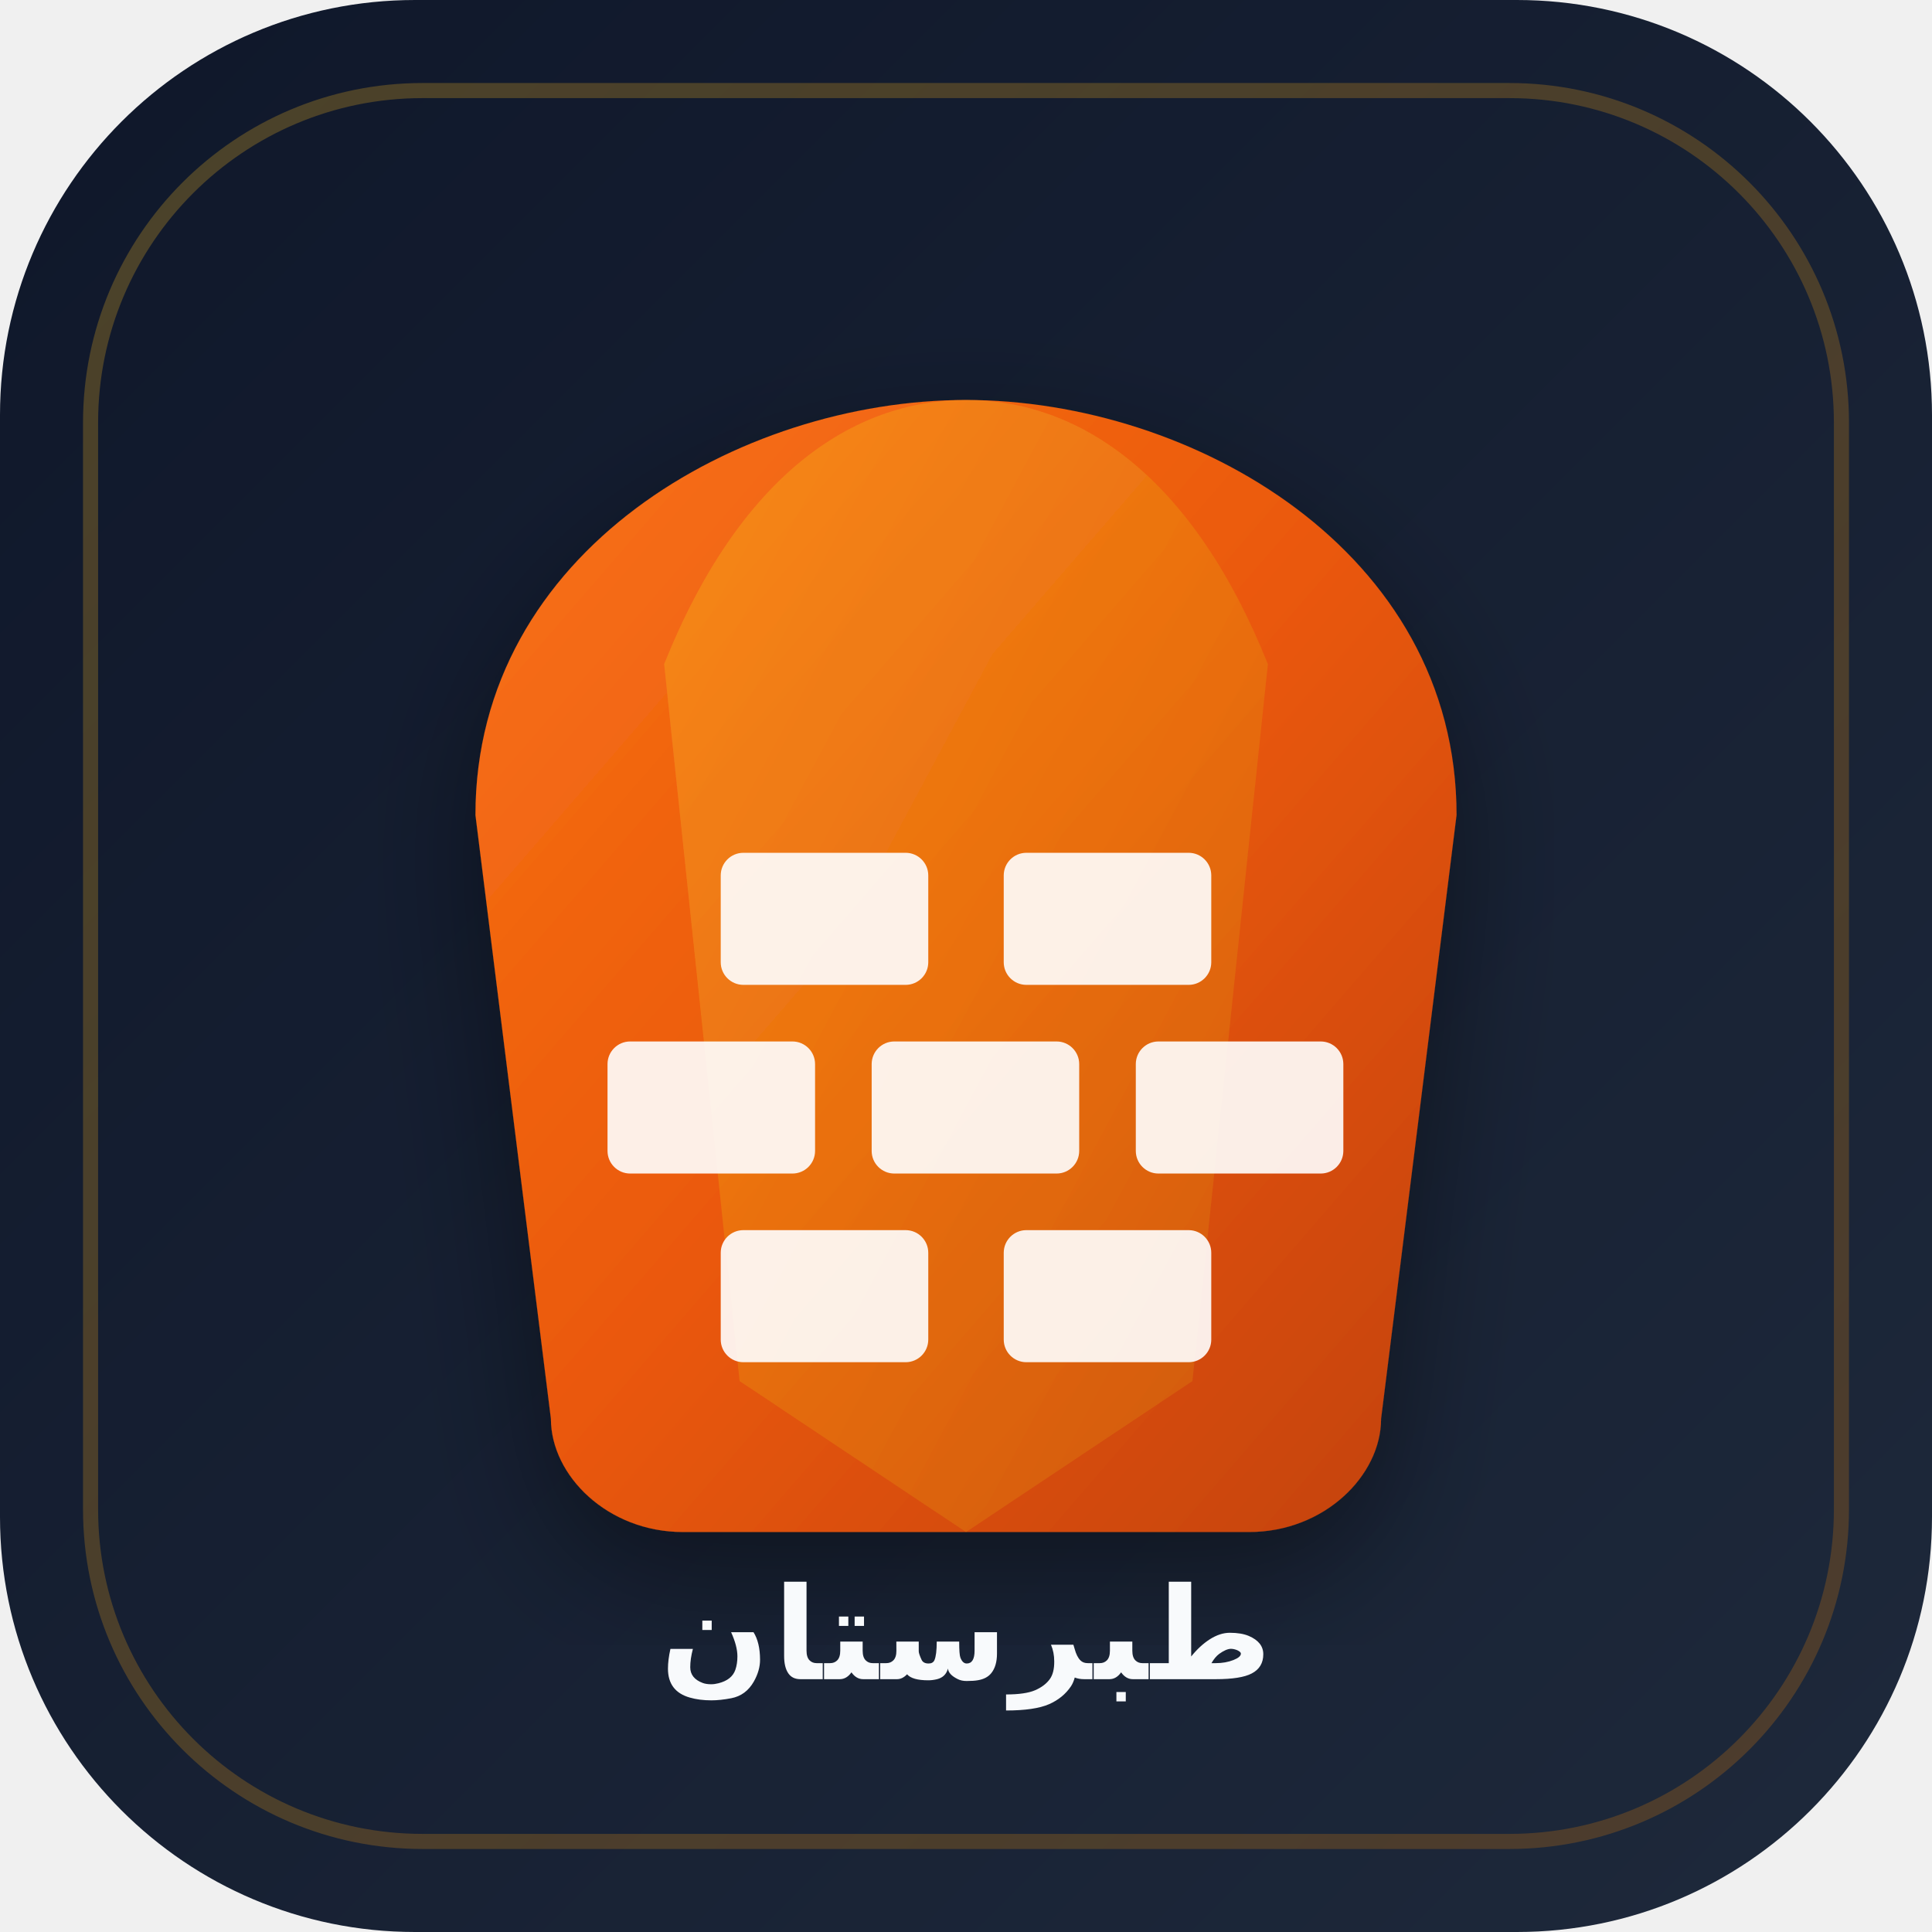
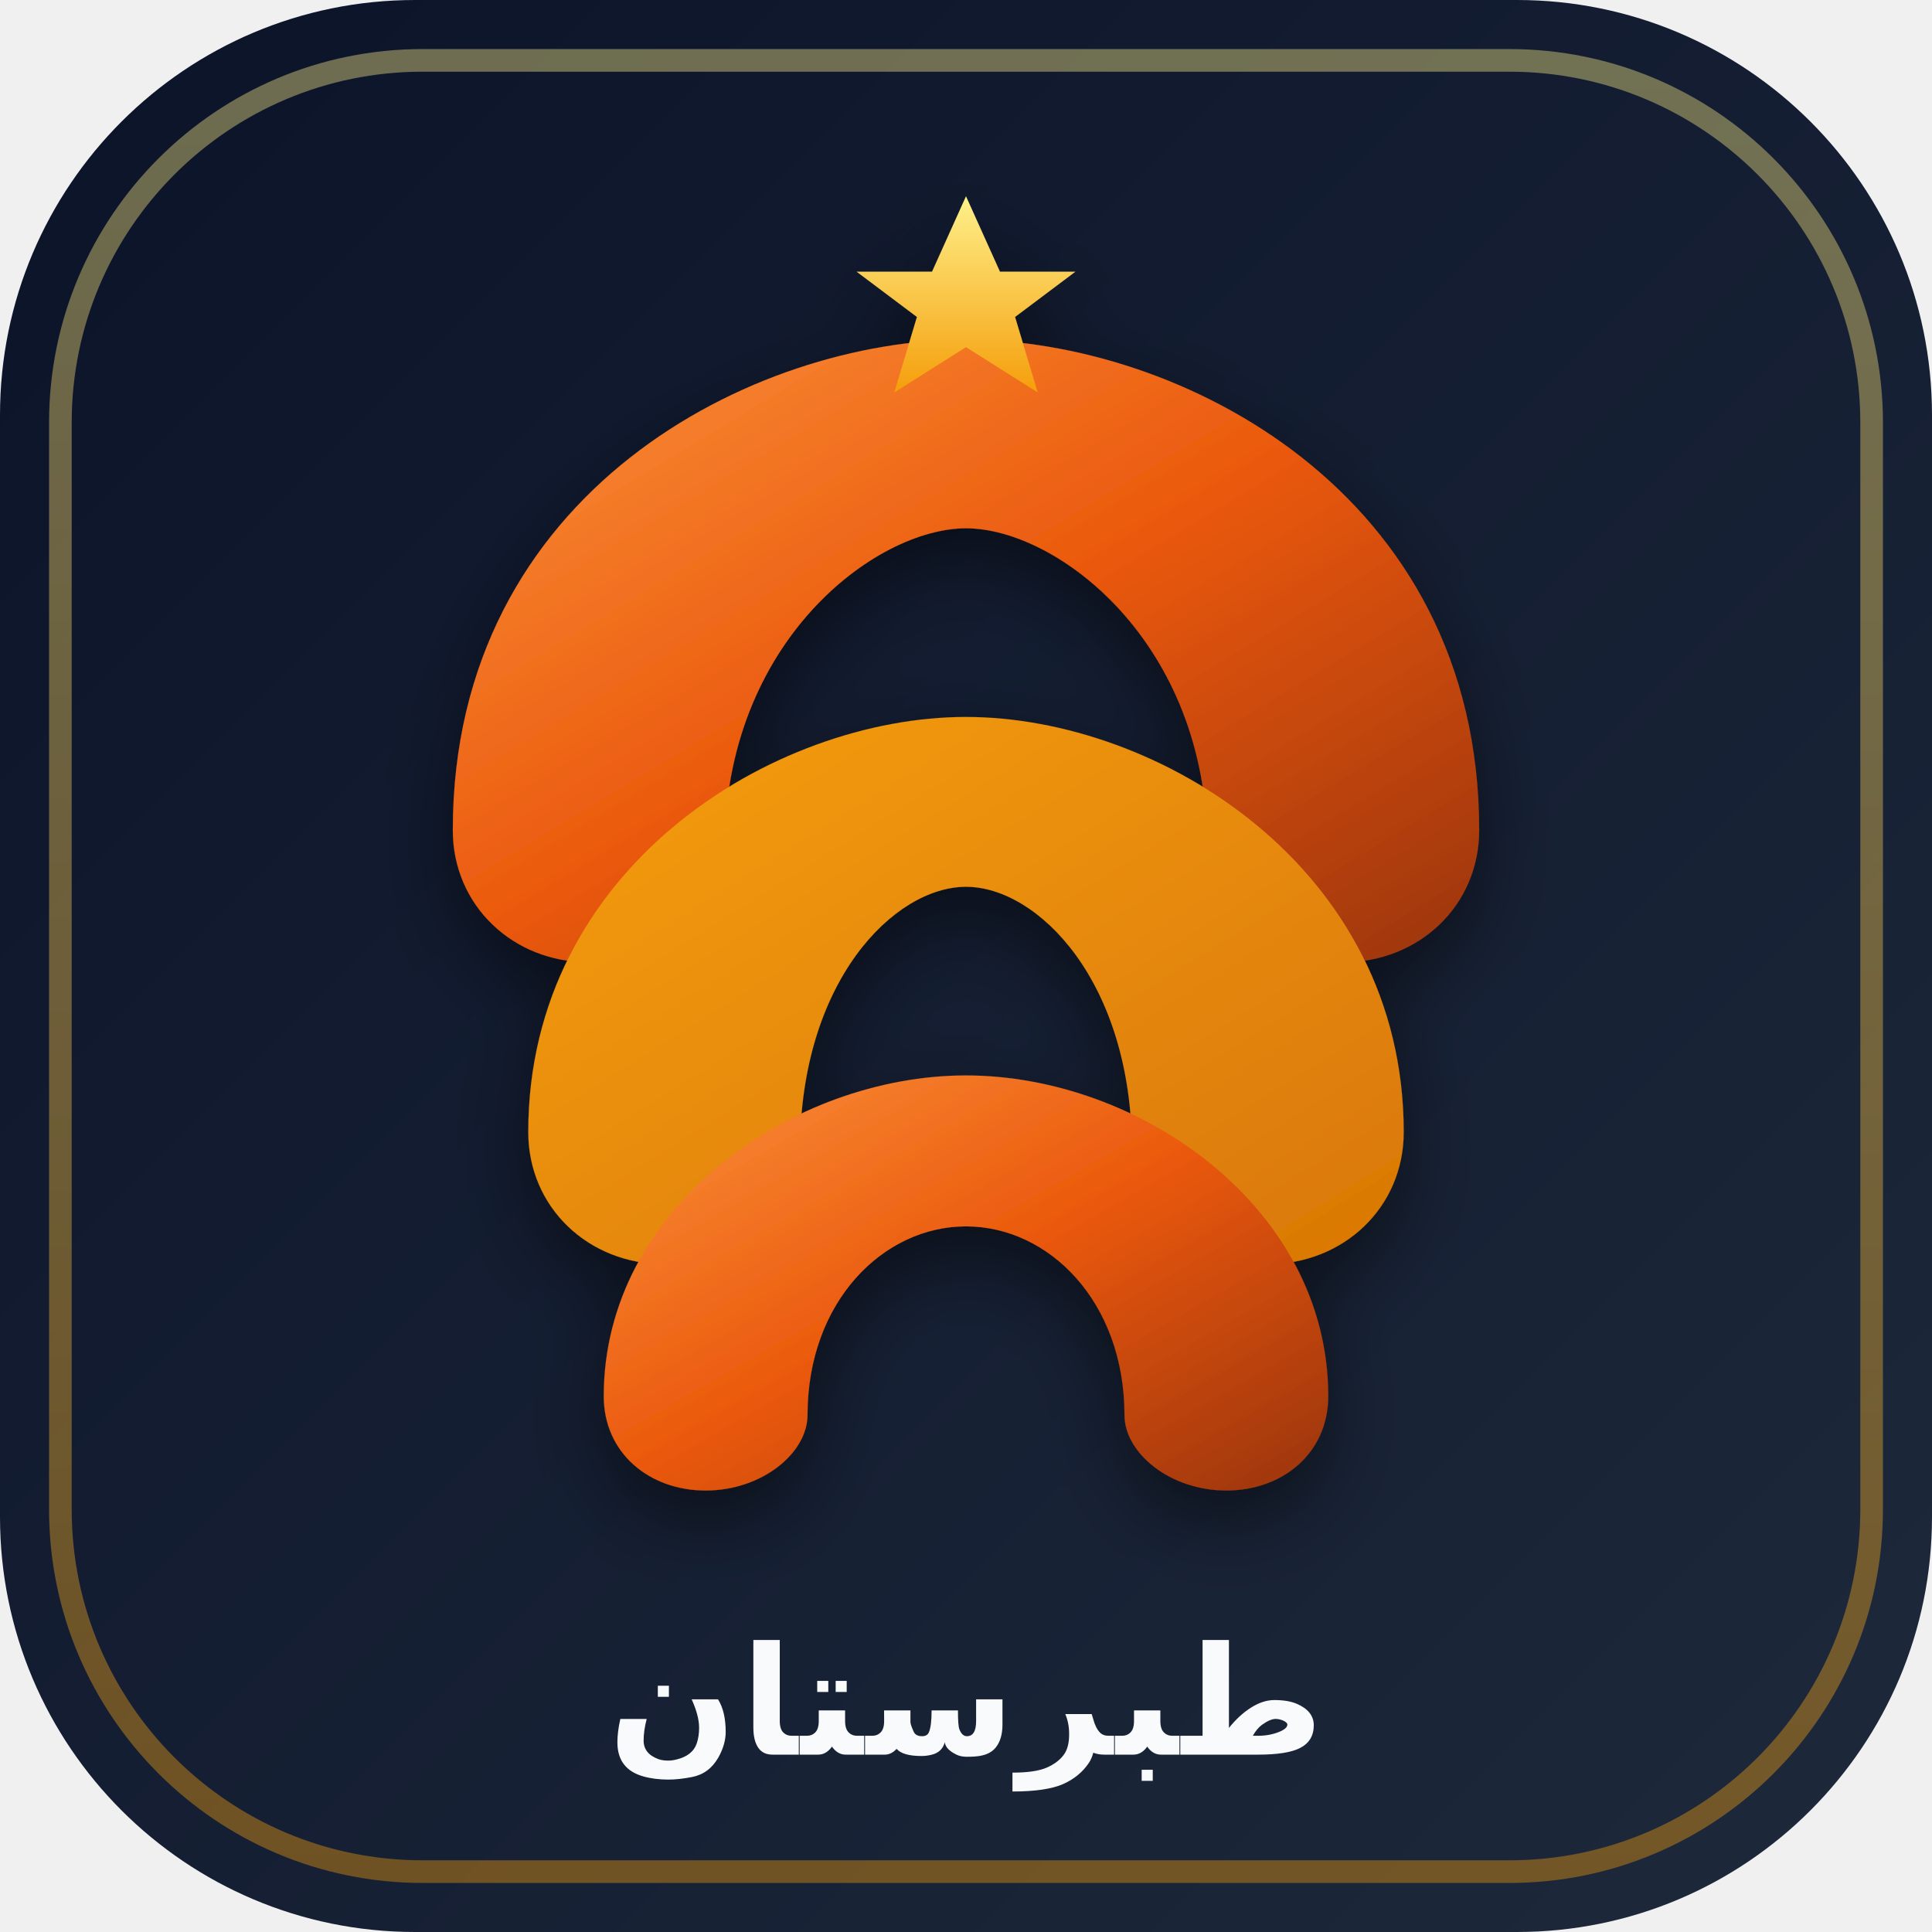
<svg xmlns="http://www.w3.org/2000/svg" viewBox="0 0 512 512" width="100%" height="100%">
  <defs>
    <linearGradient id="bgGrad" x1="0%" y1="0%" x2="100%" y2="100%">
-       <stop offset="0%" stop-color="#0f172a" />
+       <stop offset="0%" stop-color="#0b1329" />
      <stop offset="100%" stop-color="#1e293b" />
    </linearGradient>
-     <linearGradient id="clayGrad" x1="0%" y1="0%" x2="100%" y2="100%">
-       <stop offset="0%" stop-color="#f97316" />
+     <linearGradient id="tileGrad1" x1="0%" y1="0%" x2="100%" y2="100%">
+       <stop offset="0%" stop-color="#fb923c" />
      <stop offset="50%" stop-color="#ea580c" />
-       <stop offset="100%" stop-color="#c2410c" />
+       <stop offset="100%" stop-color="#9a3412" />
    </linearGradient>
-     <linearGradient id="goldGrad" x1="0%" y1="0%" x2="100%" y2="100%">
-       <stop offset="0%" stop-color="#fbbf24" />
+     <linearGradient id="tileGrad2" x1="0%" y1="0%" x2="100%" y2="100%">
+       <stop offset="0%" stop-color="#f59e0b" />
      <stop offset="100%" stop-color="#d97706" />
    </linearGradient>
-     <filter id="shadow" x="-10%" y="-10%" width="120%" height="120%">
-       <feDropShadow dx="0" dy="12" stdDeviation="16" flood-color="#000000" flood-opacity="0.4" />
+     <linearGradient id="goldHighlight" x1="0%" y1="0%" x2="0%" y2="100%">
+       <stop offset="0%" stop-color="#fef08a" />
+       <stop offset="100%" stop-color="#f59e0b" />
+     </linearGradient>
+     <filter id="shadow" x="-20%" y="-20%" width="140%" height="140%">
+       <feDropShadow dx="0" dy="8" stdDeviation="10" flood-color="#000000" flood-opacity="0.5" />
    </filter>
  </defs>
  <rect width="512" height="512" rx="110" fill="url(#bgGrad)" />
-   <rect x="24" y="24" width="464" height="464" rx="88" fill="none" stroke="url(#goldGrad)" stroke-width="4" stroke-opacity="0.25" />
-   <g filter="url(#shadow)" transform="translate(256, 256)">
-     <path d="M-130,-40 C-130,-110 -60,-150 0,-150 C60,-150 130,-110 130,-40 L110,120 C110,135 95,150 75,150 L-75,150 C-95,150 -110,135 -110,120 Z" fill="url(#clayGrad)" />
-     <path d="M0,-150 C30,-150 60,-130 80,-80 L60,110 L0,150 L-60,110 L-80,-80 C-60,-130 -30,-150 0,-150 Z" fill="url(#goldGrad)" opacity="0.35" />
-     <rect x="-65" y="-30" width="55" height="35" rx="6" fill="#ffffff" opacity="0.9" />
-     <rect x="10" y="-30" width="55" height="35" rx="6" fill="#ffffff" opacity="0.9" />
-     <rect x="-95" y="20" width="55" height="35" rx="6" fill="#ffffff" opacity="0.9" />
-     <rect x="-25" y="20" width="55" height="35" rx="6" fill="#ffffff" opacity="0.9" />
-     <rect x="45" y="20" width="55" height="35" rx="6" fill="#ffffff" opacity="0.9" />
-     <rect x="-65" y="70" width="55" height="35" rx="6" fill="#ffffff" opacity="0.9" />
-     <rect x="10" y="70" width="55" height="35" rx="6" fill="#ffffff" opacity="0.9" />
+   <rect x="16" y="16" width="480" height="480" rx="96" fill="none" stroke="url(#goldHighlight)" stroke-width="6" stroke-opacity="0.4" />
+   <g filter="url(#shadow)">
+     <path d="M 120 220 C 120 130, 200 90, 256 90 C 312 90, 392 130, 392 220 C 392 240, 376 255, 356 255 C 336 255, 320 240, 320 225 C 320 170, 280 140, 256 140 C 232 140, 192 170, 192 225 C 192 240, 176 255, 156 255 C 136 255, 120 240, 120 220 Z" fill="url(#tileGrad1)" />
+     <path d="M 140 300 C 140 230, 205 190, 256 190 C 307 190, 372 230, 372 300 C 372 320, 356 335, 336 335 C 316 335, 300 320, 300 305 C 300 260, 275 235, 256 235 C 237 235, 212 260, 212 305 C 212 320, 196 335, 176 335 C 156 335, 140 320, 140 300 Z" fill="url(#tileGrad2)" />
+     <path d="M 160 370 C 160 320, 210 285, 256 285 C 302 285, 352 320, 352 370 C 352 385, 340 395, 325 395 C 310 395, 298 385, 298 375 C 298 345, 278 325, 256 325 C 234 325, 214 345, 214 375 C 214 385, 202 395, 187 395 C 172 395, 160 385, 160 370 Z" fill="url(#tileGrad1)" />
+     <polygon points="256,52 265,72 285,72 269,84 275,104 256,92 237,104 243,84 227,72 247,72" fill="url(#goldHighlight)" />
  </g>
-   <text x="256" y="445" font-family="Vazirmatn, sans-serif" font-weight="800" font-size="34" fill="#f8fafc" text-anchor="middle" letter-spacing="1">طبرستان</text>
+   <text x="256" y="465" font-family="'Vazirmatn', 'Tahoma', sans-serif" font-weight="900" font-size="40" fill="#f8fafc" text-anchor="middle" letter-spacing="1">طبرستان</text>
</svg>
